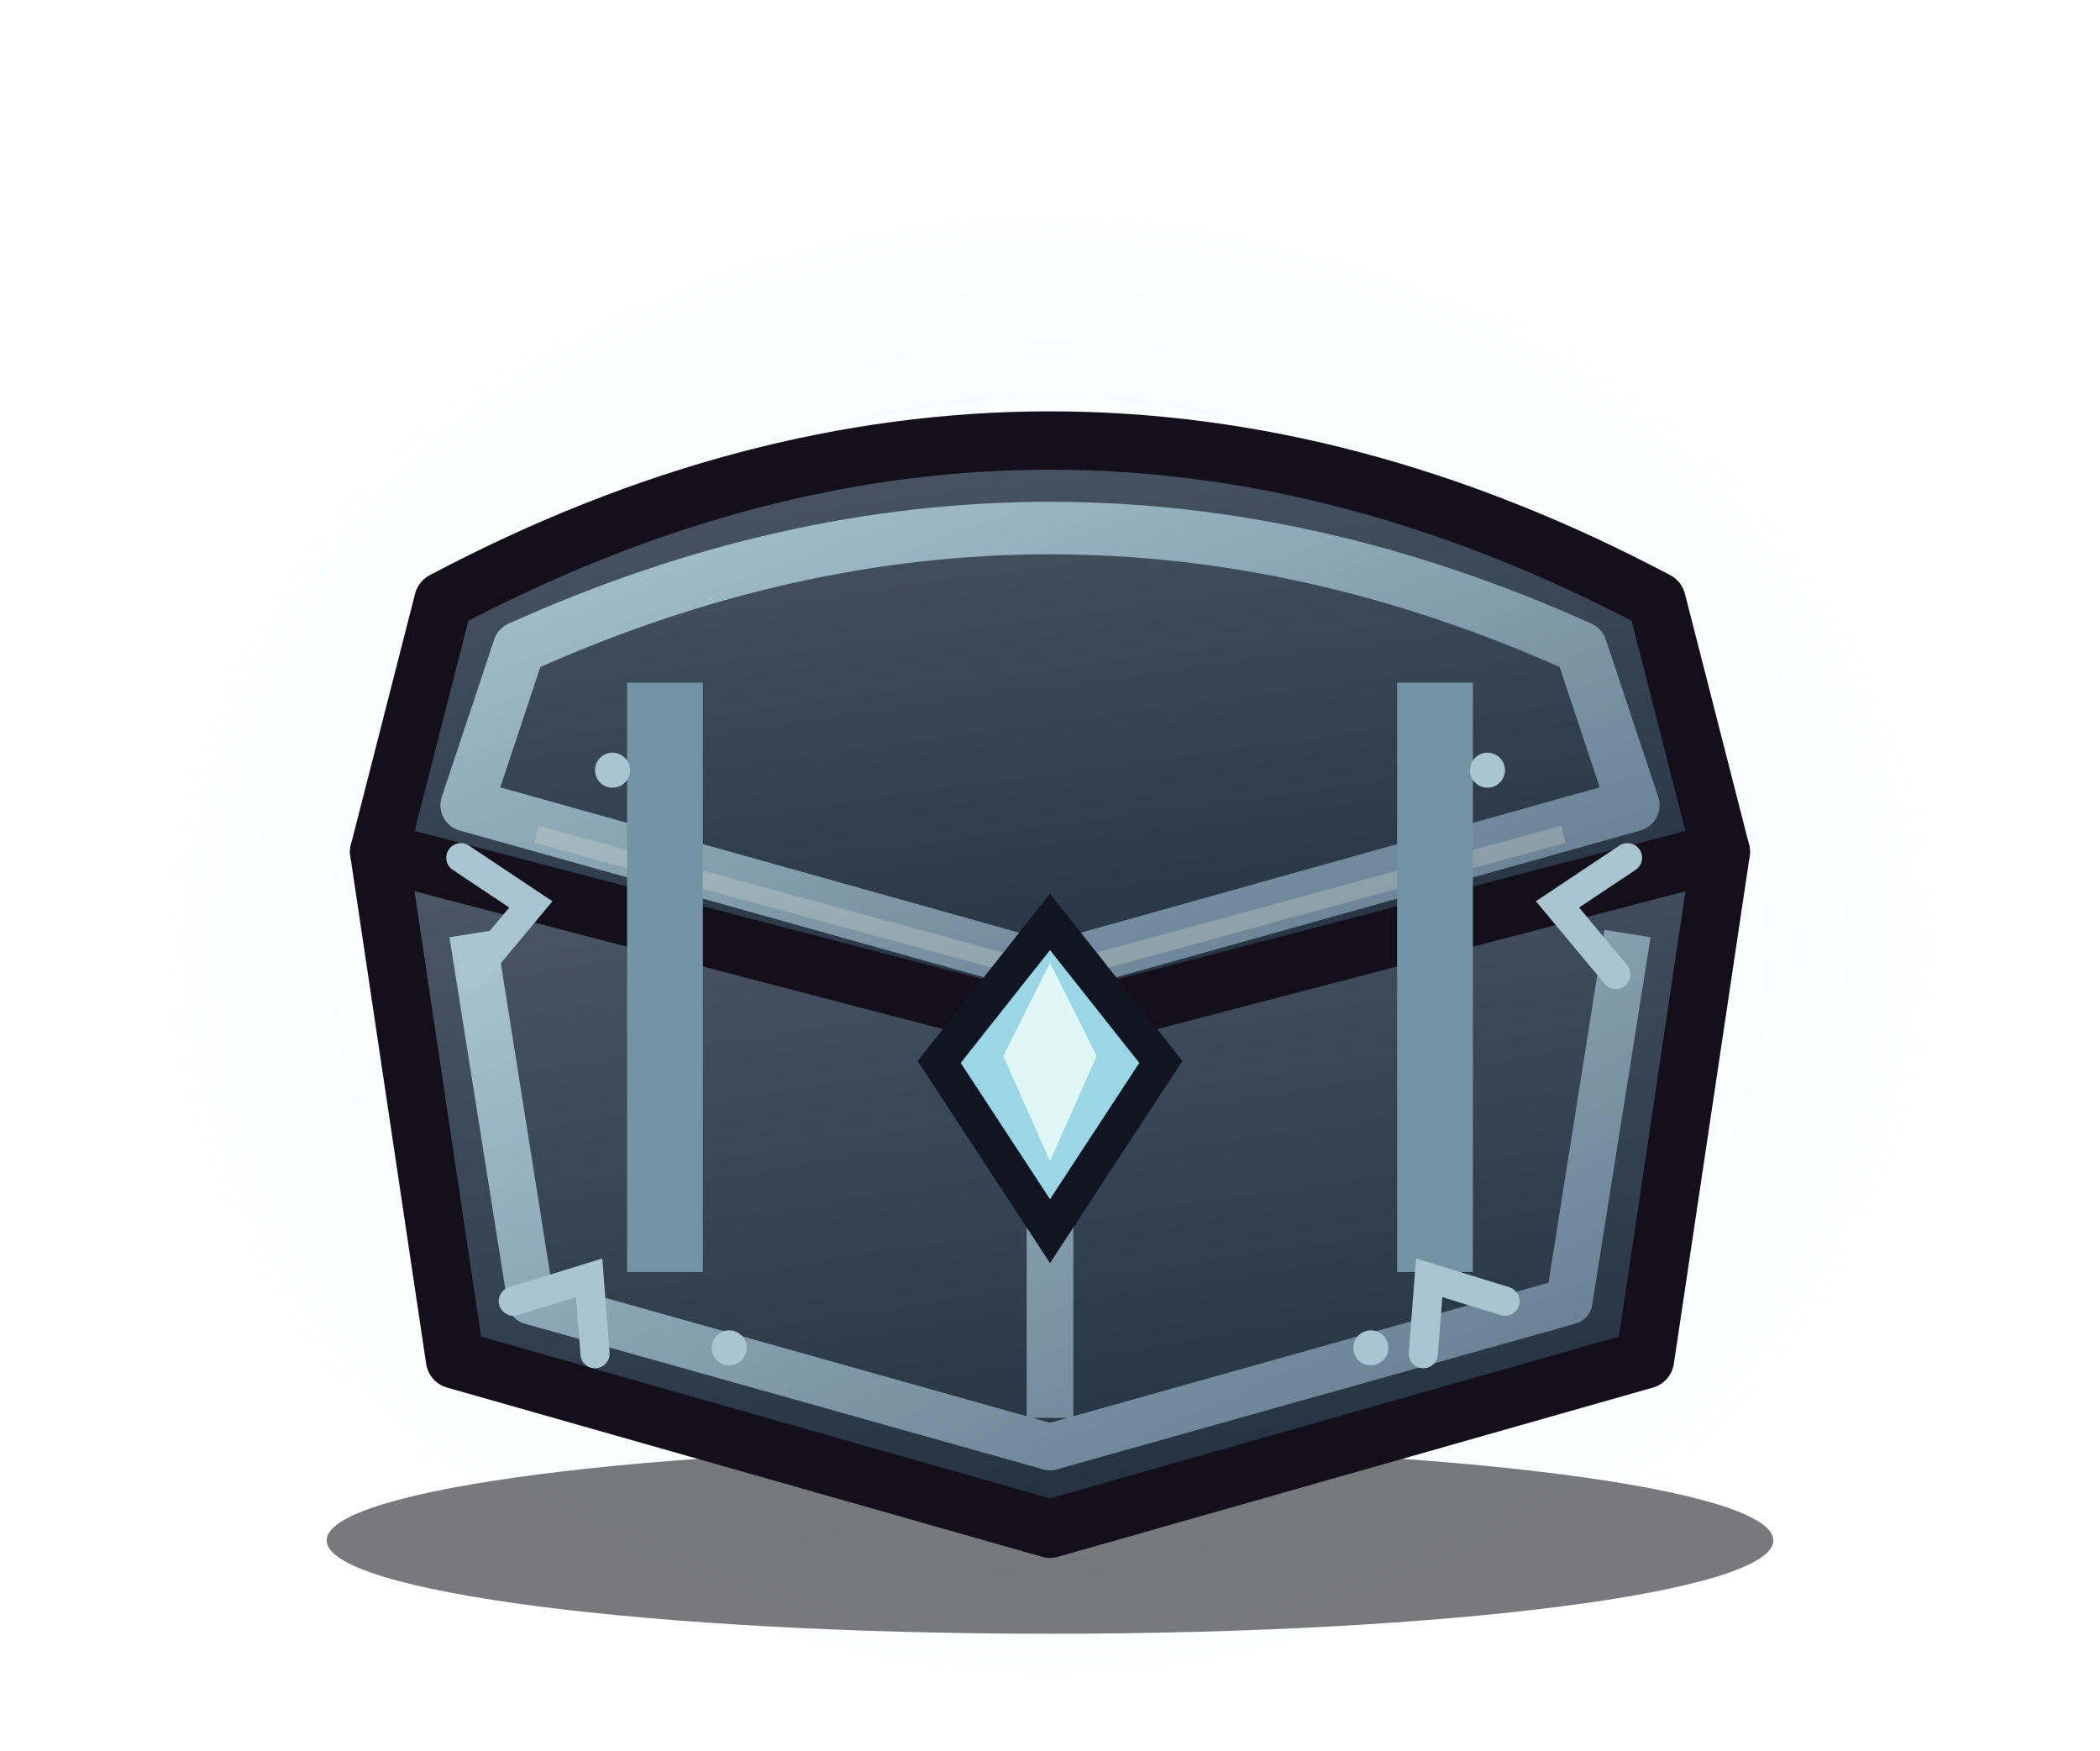
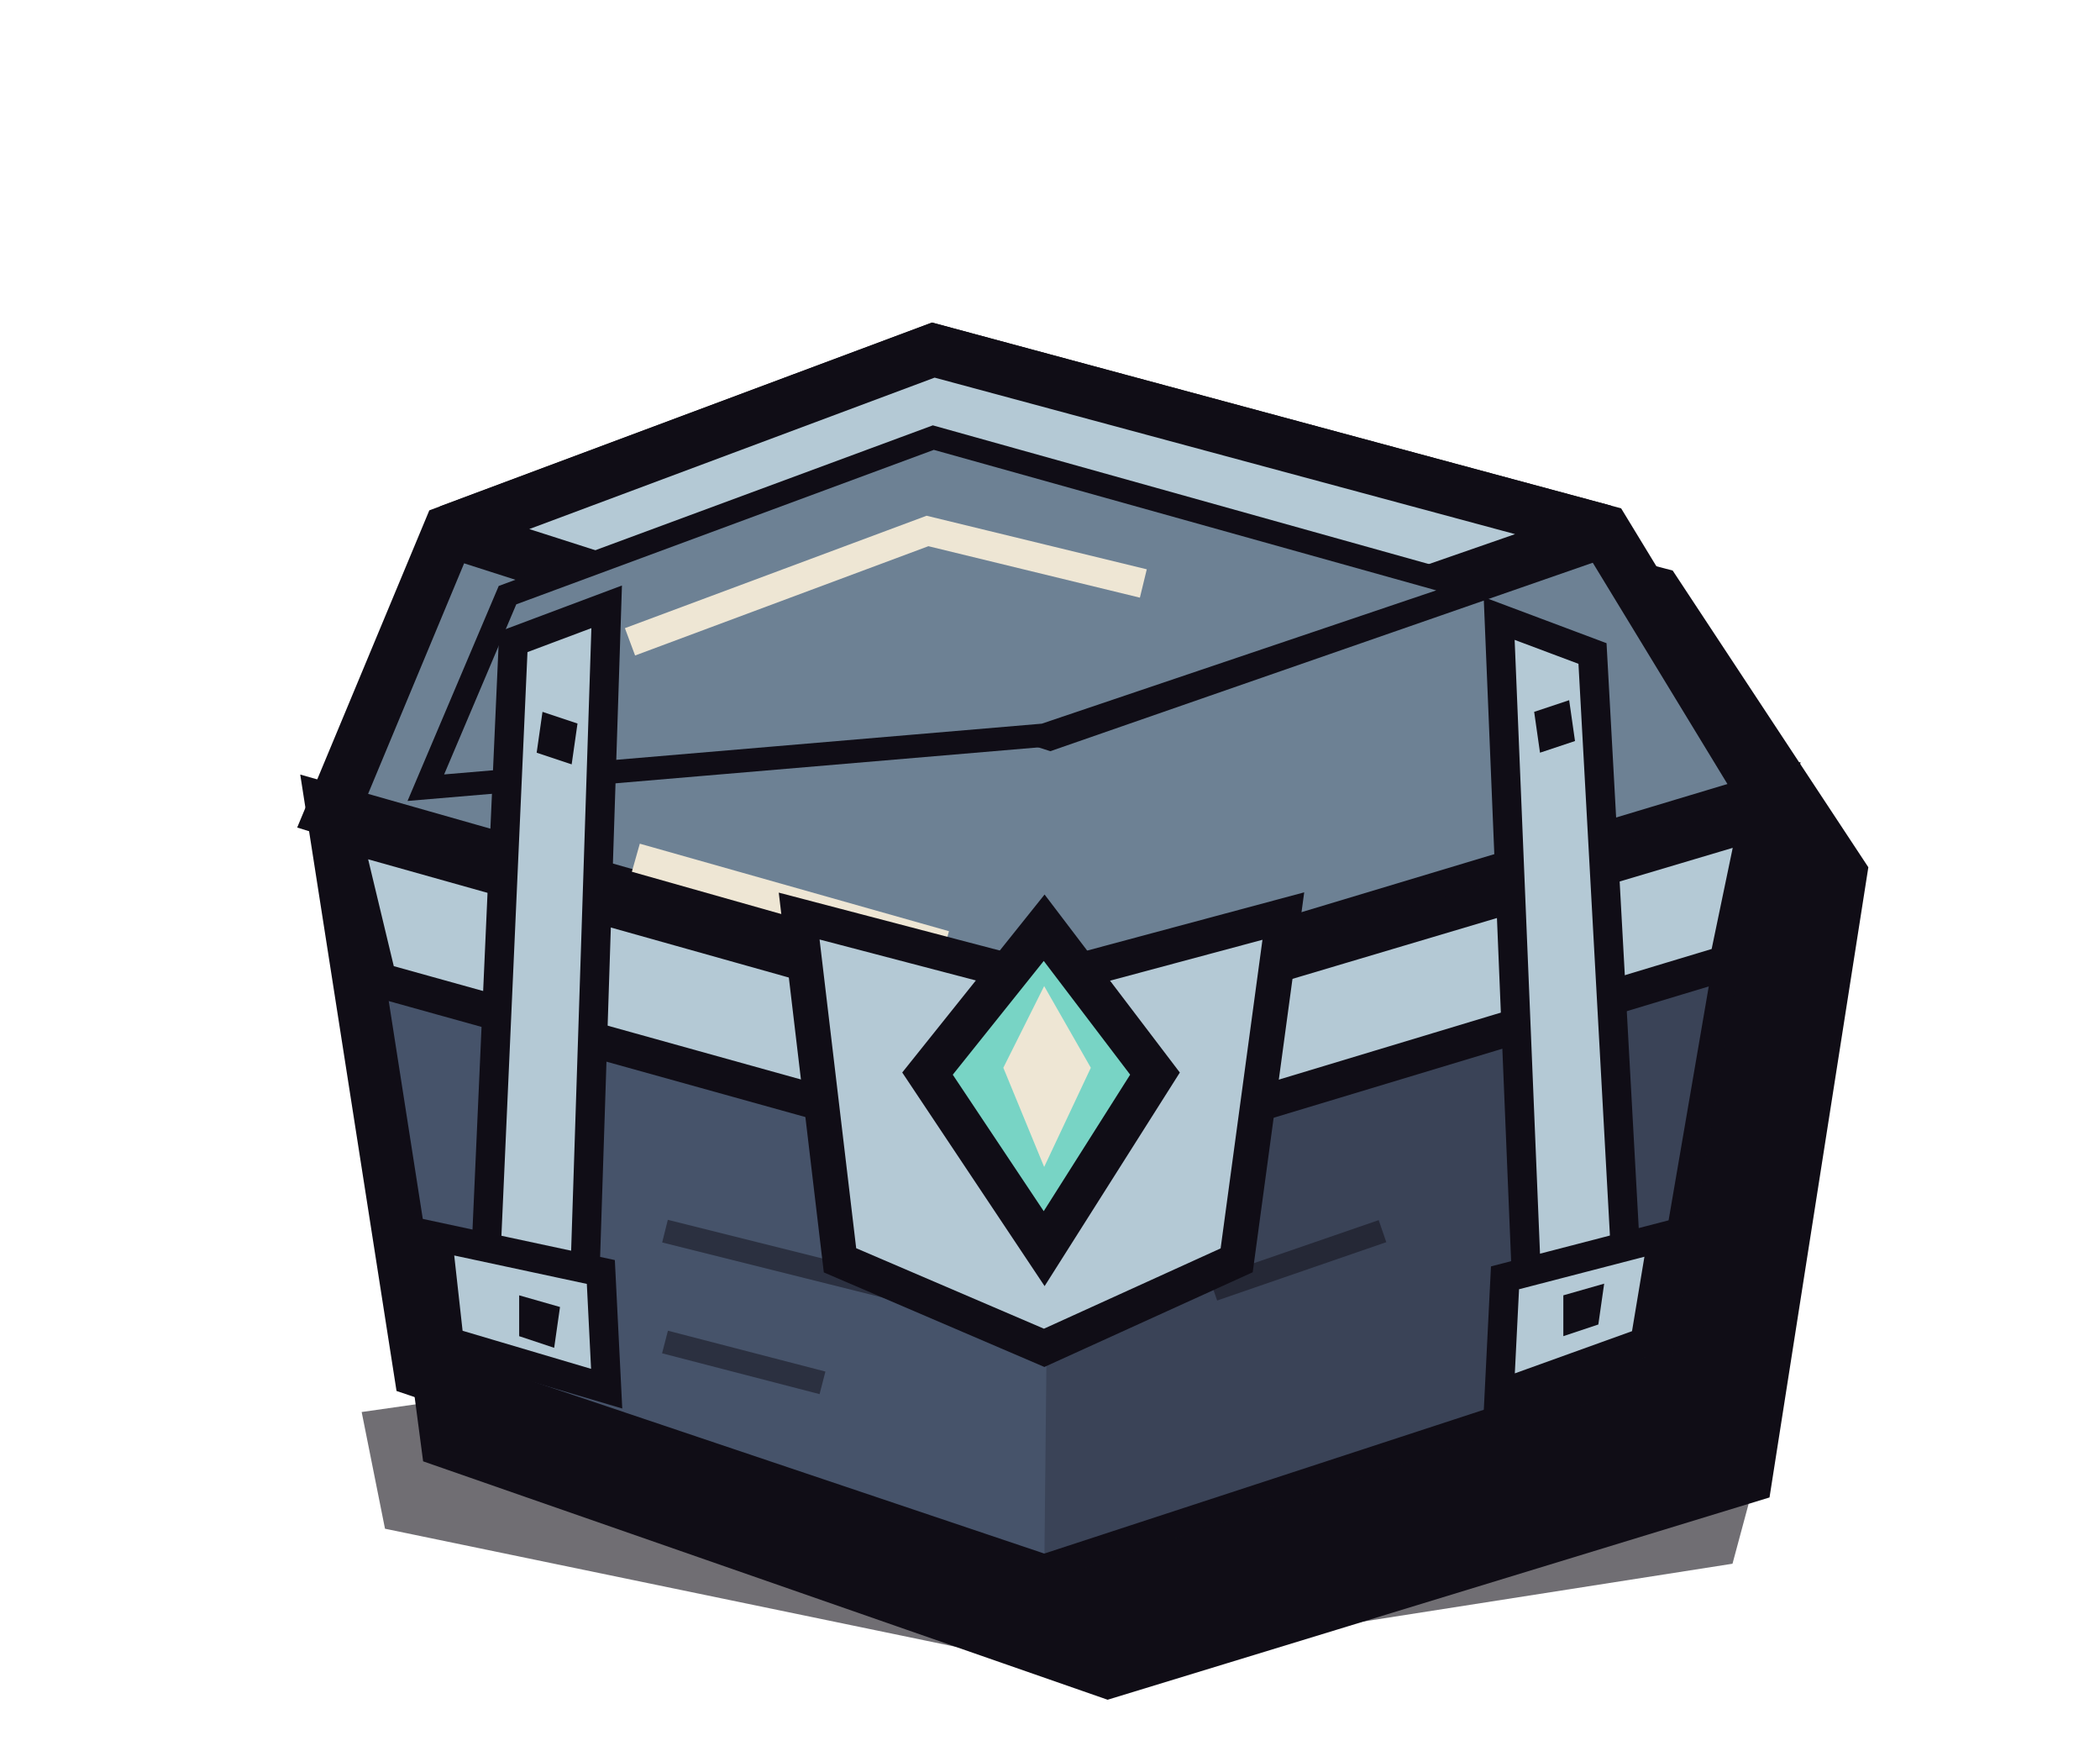
<svg xmlns="http://www.w3.org/2000/svg" viewBox="0 0 360 300" role="img" aria-labelledby="title desc">
-   <defs>
-     <linearGradient id="body" x1="0" y1="0" x2=".3" y2="1">
-       <stop stop-color="#4d5968" />
-       <stop offset="1" stop-color="#253342" />
-     </linearGradient>
-     <linearGradient id="metal" x1="0" y1="0" x2="1" y2="1">
-       <stop stop-color="#a8c5d1" />
-       <stop offset="1" stop-color="#60788b" />
-     </linearGradient>
-     <radialGradient id="aura">
-       <stop stop-color="#98d7e4" stop-opacity=".22" />
-       <stop offset="1" stop-color="#98d7e4" stop-opacity="0" />
-     </radialGradient>
-   </defs>
-   <ellipse cx="180" cy="162" rx="154" ry="128" fill="url(#aura)" />
-   <ellipse cx="180" cy="264" rx="124" ry="16" fill="#0b0b13" opacity=".55" />
-   <path d="M65 146 76 103Q180 48 284 103L295 146 180 179Z" fill="url(#body)" stroke="#14101b" stroke-width="10" stroke-linejoin="round" />
-   <path d="M80 138 89 111Q180 70 271 111L280 138 180 166Z" fill="none" stroke="url(#metal)" stroke-width="9" stroke-linejoin="round" />
-   <path d="M65 146 180 176 295 146 282 233 180 262 78 233Z" fill="url(#body)" stroke="#14101b" stroke-width="10" stroke-linejoin="round" />
-   <path d="m81 160 10 63 89 25 89-25 10-63M180 180v63" fill="none" stroke="url(#metal)" stroke-width="8" stroke-linejoin="round" />
-   <path d="M92 143 180 167 268 143" fill="none" stroke="#ece8db" stroke-opacity=".25" stroke-width="3" />
-   <path d="M114 117V218M246 117V218" stroke="#7294a3" stroke-width="13" />
-   <path d="m180 158 19 24-19 29-19-29Z" fill="#9ad6e6" stroke="#111522" stroke-width="6" />
-   <path d="m180 165 8 16-8 18-8-18Z" fill="#e0f6f5" />
-   <path d="m79 147 12 8-10 12m198-20-12 8 10 12M88 223l13-4 1 13m156-9-13-4-1 13" fill="none" stroke="#a8c5d1" stroke-width="5" stroke-linecap="round" />
-   <g fill="#a8c5d1">
-     <circle cx="105" cy="132" r="3" />
-     <circle cx="255" cy="132" r="3" />
-     <circle cx="125" cy="231" r="3" />
-     <circle cx="235" cy="231" r="3" />
+   <path d="m62 242 112-16 130 16-7 26-115 18-116-24Z" fill="#100d16" opacity=".6" />
+   <path d="m61 149 17-51 83-32 117 31 31 47-16 102-108 33-112-39Z" transform="translate(5 6)" fill="#100d16" stroke="#100d16" stroke-width="12" stroke-linejoin="miter" />
+   <g stroke="#100d16" stroke-width="9" stroke-linejoin="miter" stroke-miterlimit="2">
+     <path d="m57 139 20-48 83-31 115 31 28 46-121 41Z" fill="#6d8194" />
+     <path d="m77 91 83-31 115 31-95 33Z" fill="#b4c9d5" />
+     <path d="m73 135 14-33 73-27 93 26-74 25Z" fill="#6d8194" stroke-width="4" />
+     <path d="m57 139 123 35 123-37-17 99-107 35-107-36Z" fill="#46536a" />
+     <path d="m180 174 123-37-17 99-107 35Z" fill="#100d16" opacity=".23" stroke="none" />
+     <path d="m59 143 121 34 121-36-5 24-116 35-115-32Z" fill="#b4c9d5" stroke-width="6" />
+     <path d="m88 110 16-6-4 123-17-5Zm169-4 16 6 6 109-17 6Z" fill="#b4c9d5" stroke-width="5" />
+     <path d="m75 212 28 6 1 20-27-8Zm183 7 27-7-3 18-25 9Z" fill="#b4c9d5" stroke-width="5" />
  </g>
+   <path d="m108 110 51-19 37 9m-87 47 53 15" fill="none" stroke="#eee6d4" stroke-width="5" />
+   <path d="m114 211 44 11m-44 8 27 7m96-26-29 10" fill="none" stroke="#100d16" stroke-width="4" opacity=".5" />
+   <path d="m137 157 42 11 41-11-8 59-33 15-35-15Z" fill="#b4c9d5" stroke="#100d16" stroke-width="6" />
+   <path d="m179 159 19 25-19 30-20-30Z" fill="#78d4c5" stroke="#100d16" stroke-width="7" />
+   <path d="m179 169 8 14-8 17-7-17Z" fill="#eee6d4" />
+   <path d="m93 122 6 2-1 7-6-2Zm170 0 6-2 1 7-6 2ZM89 222l7 2-1 7-6-2Zm179 0 7-2-1 7-6 2Z" fill="#100d16" />
</svg>
